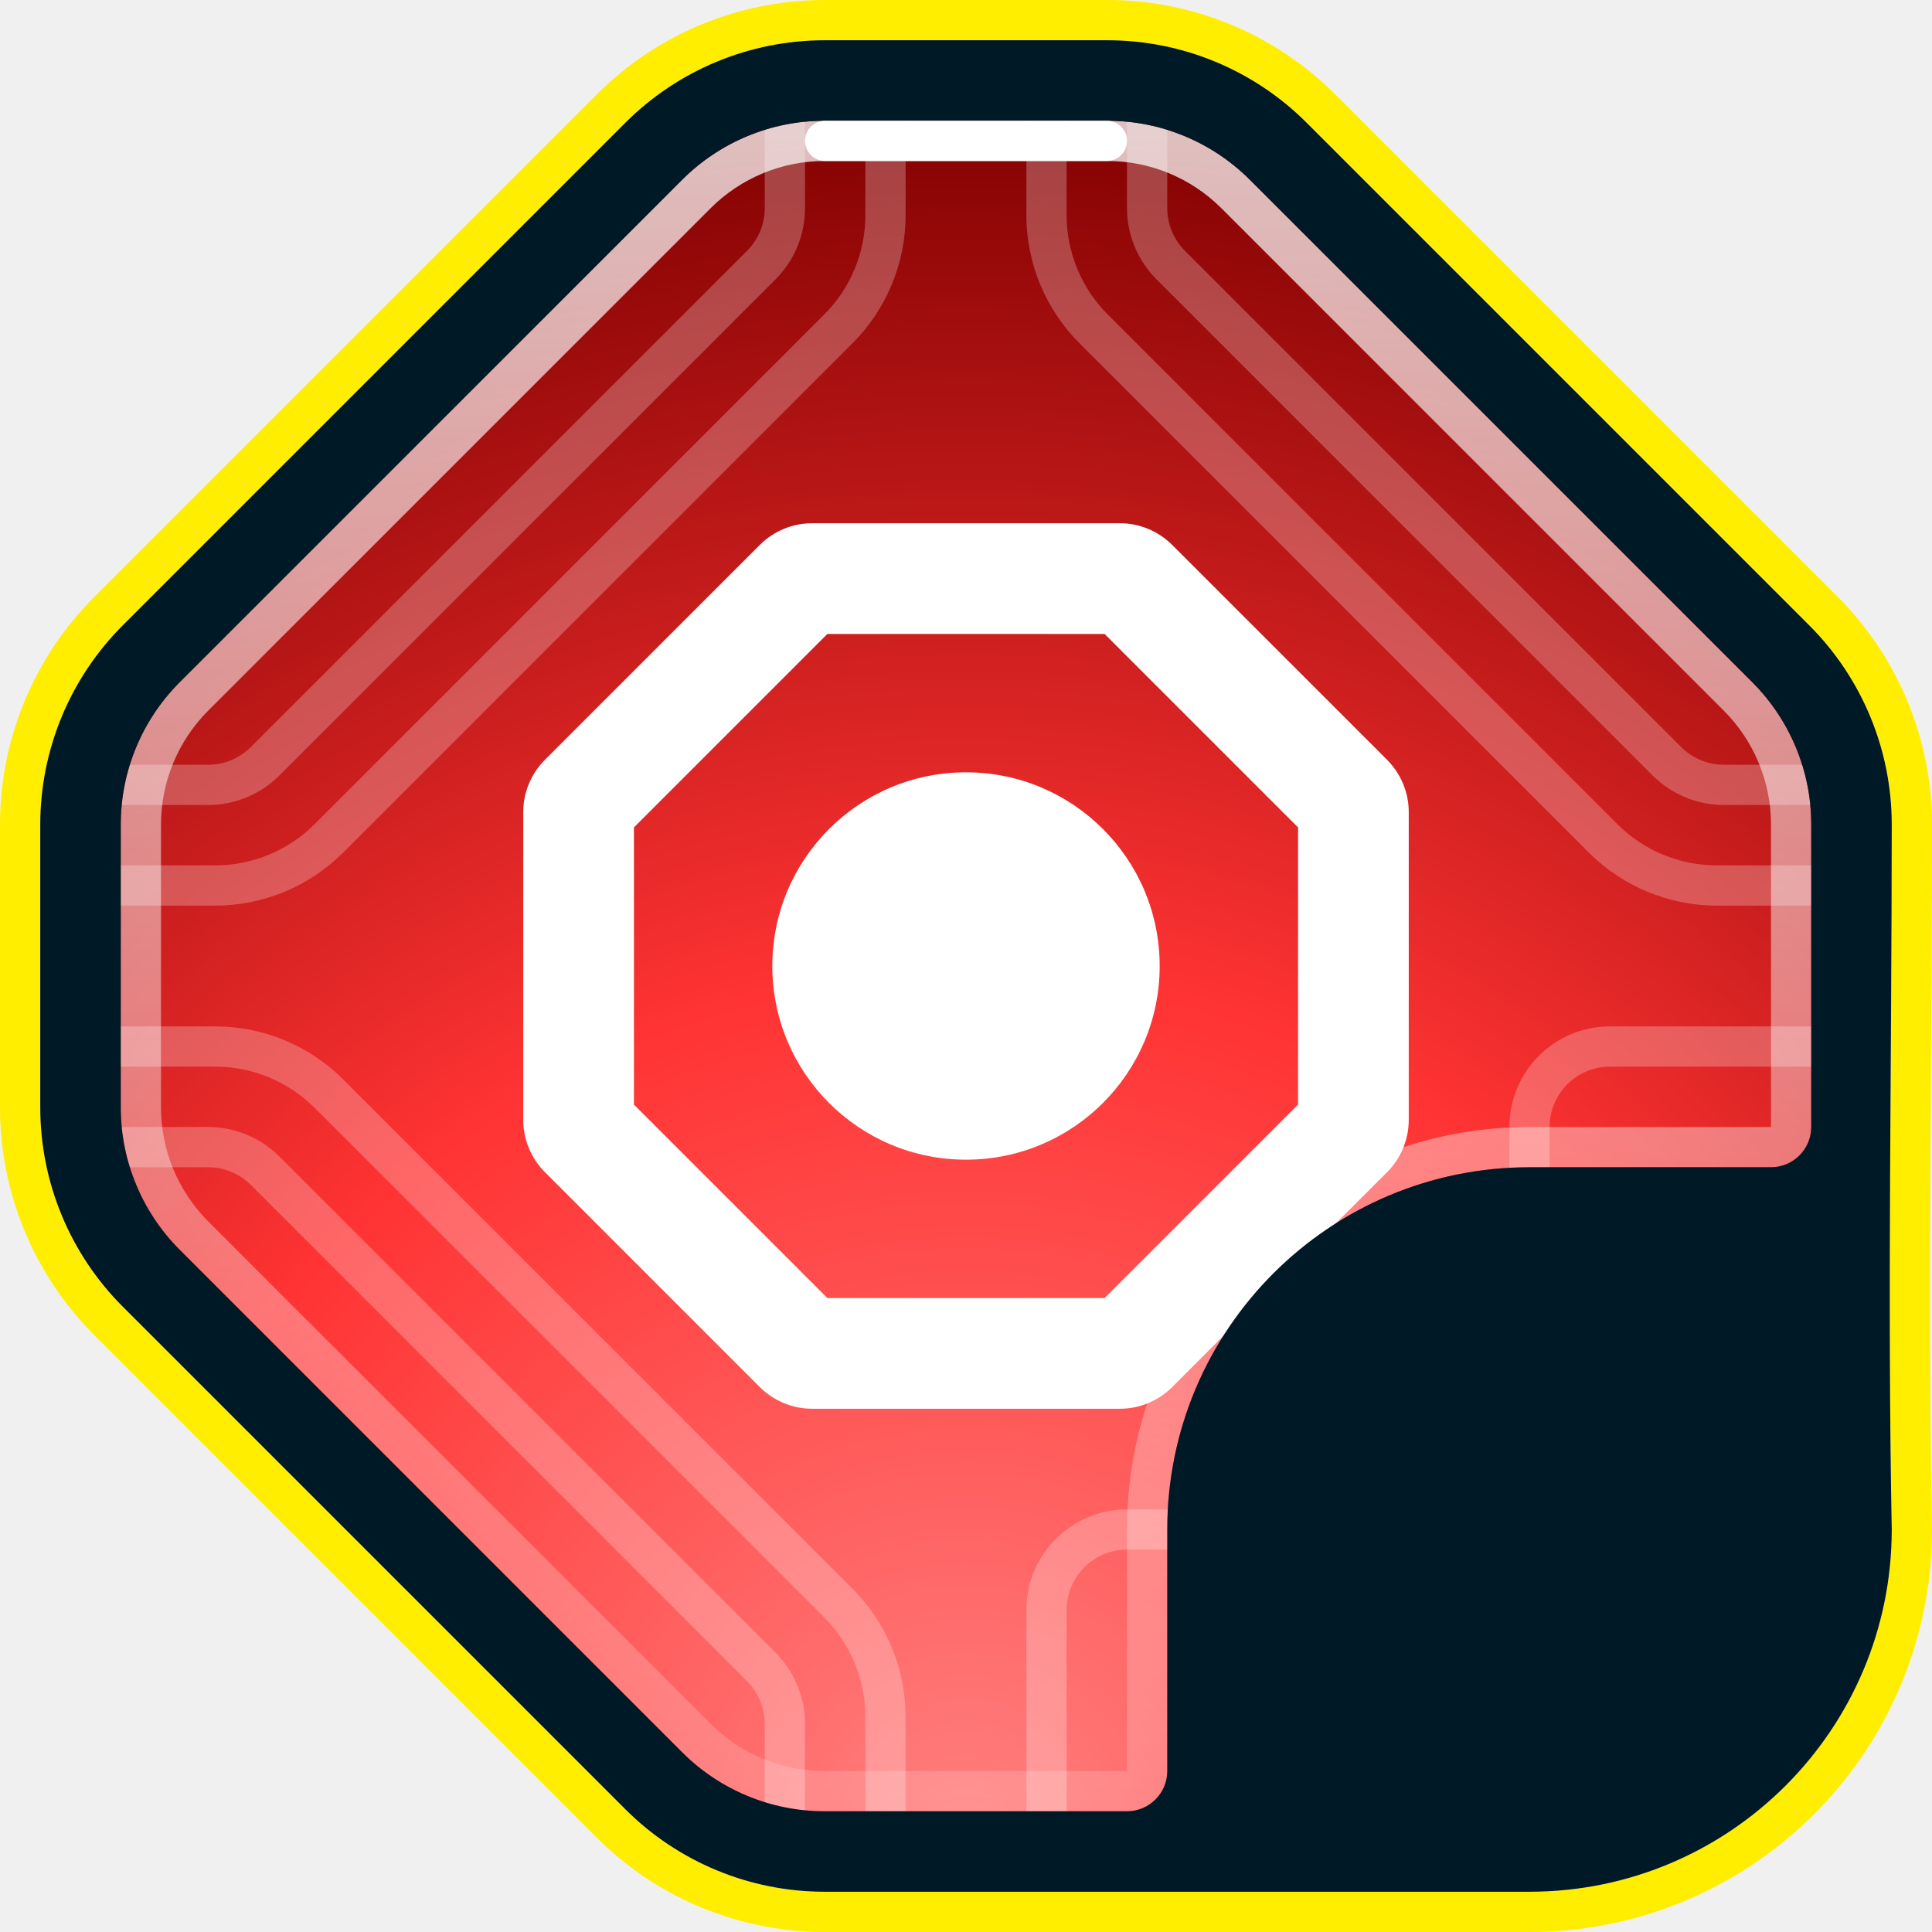
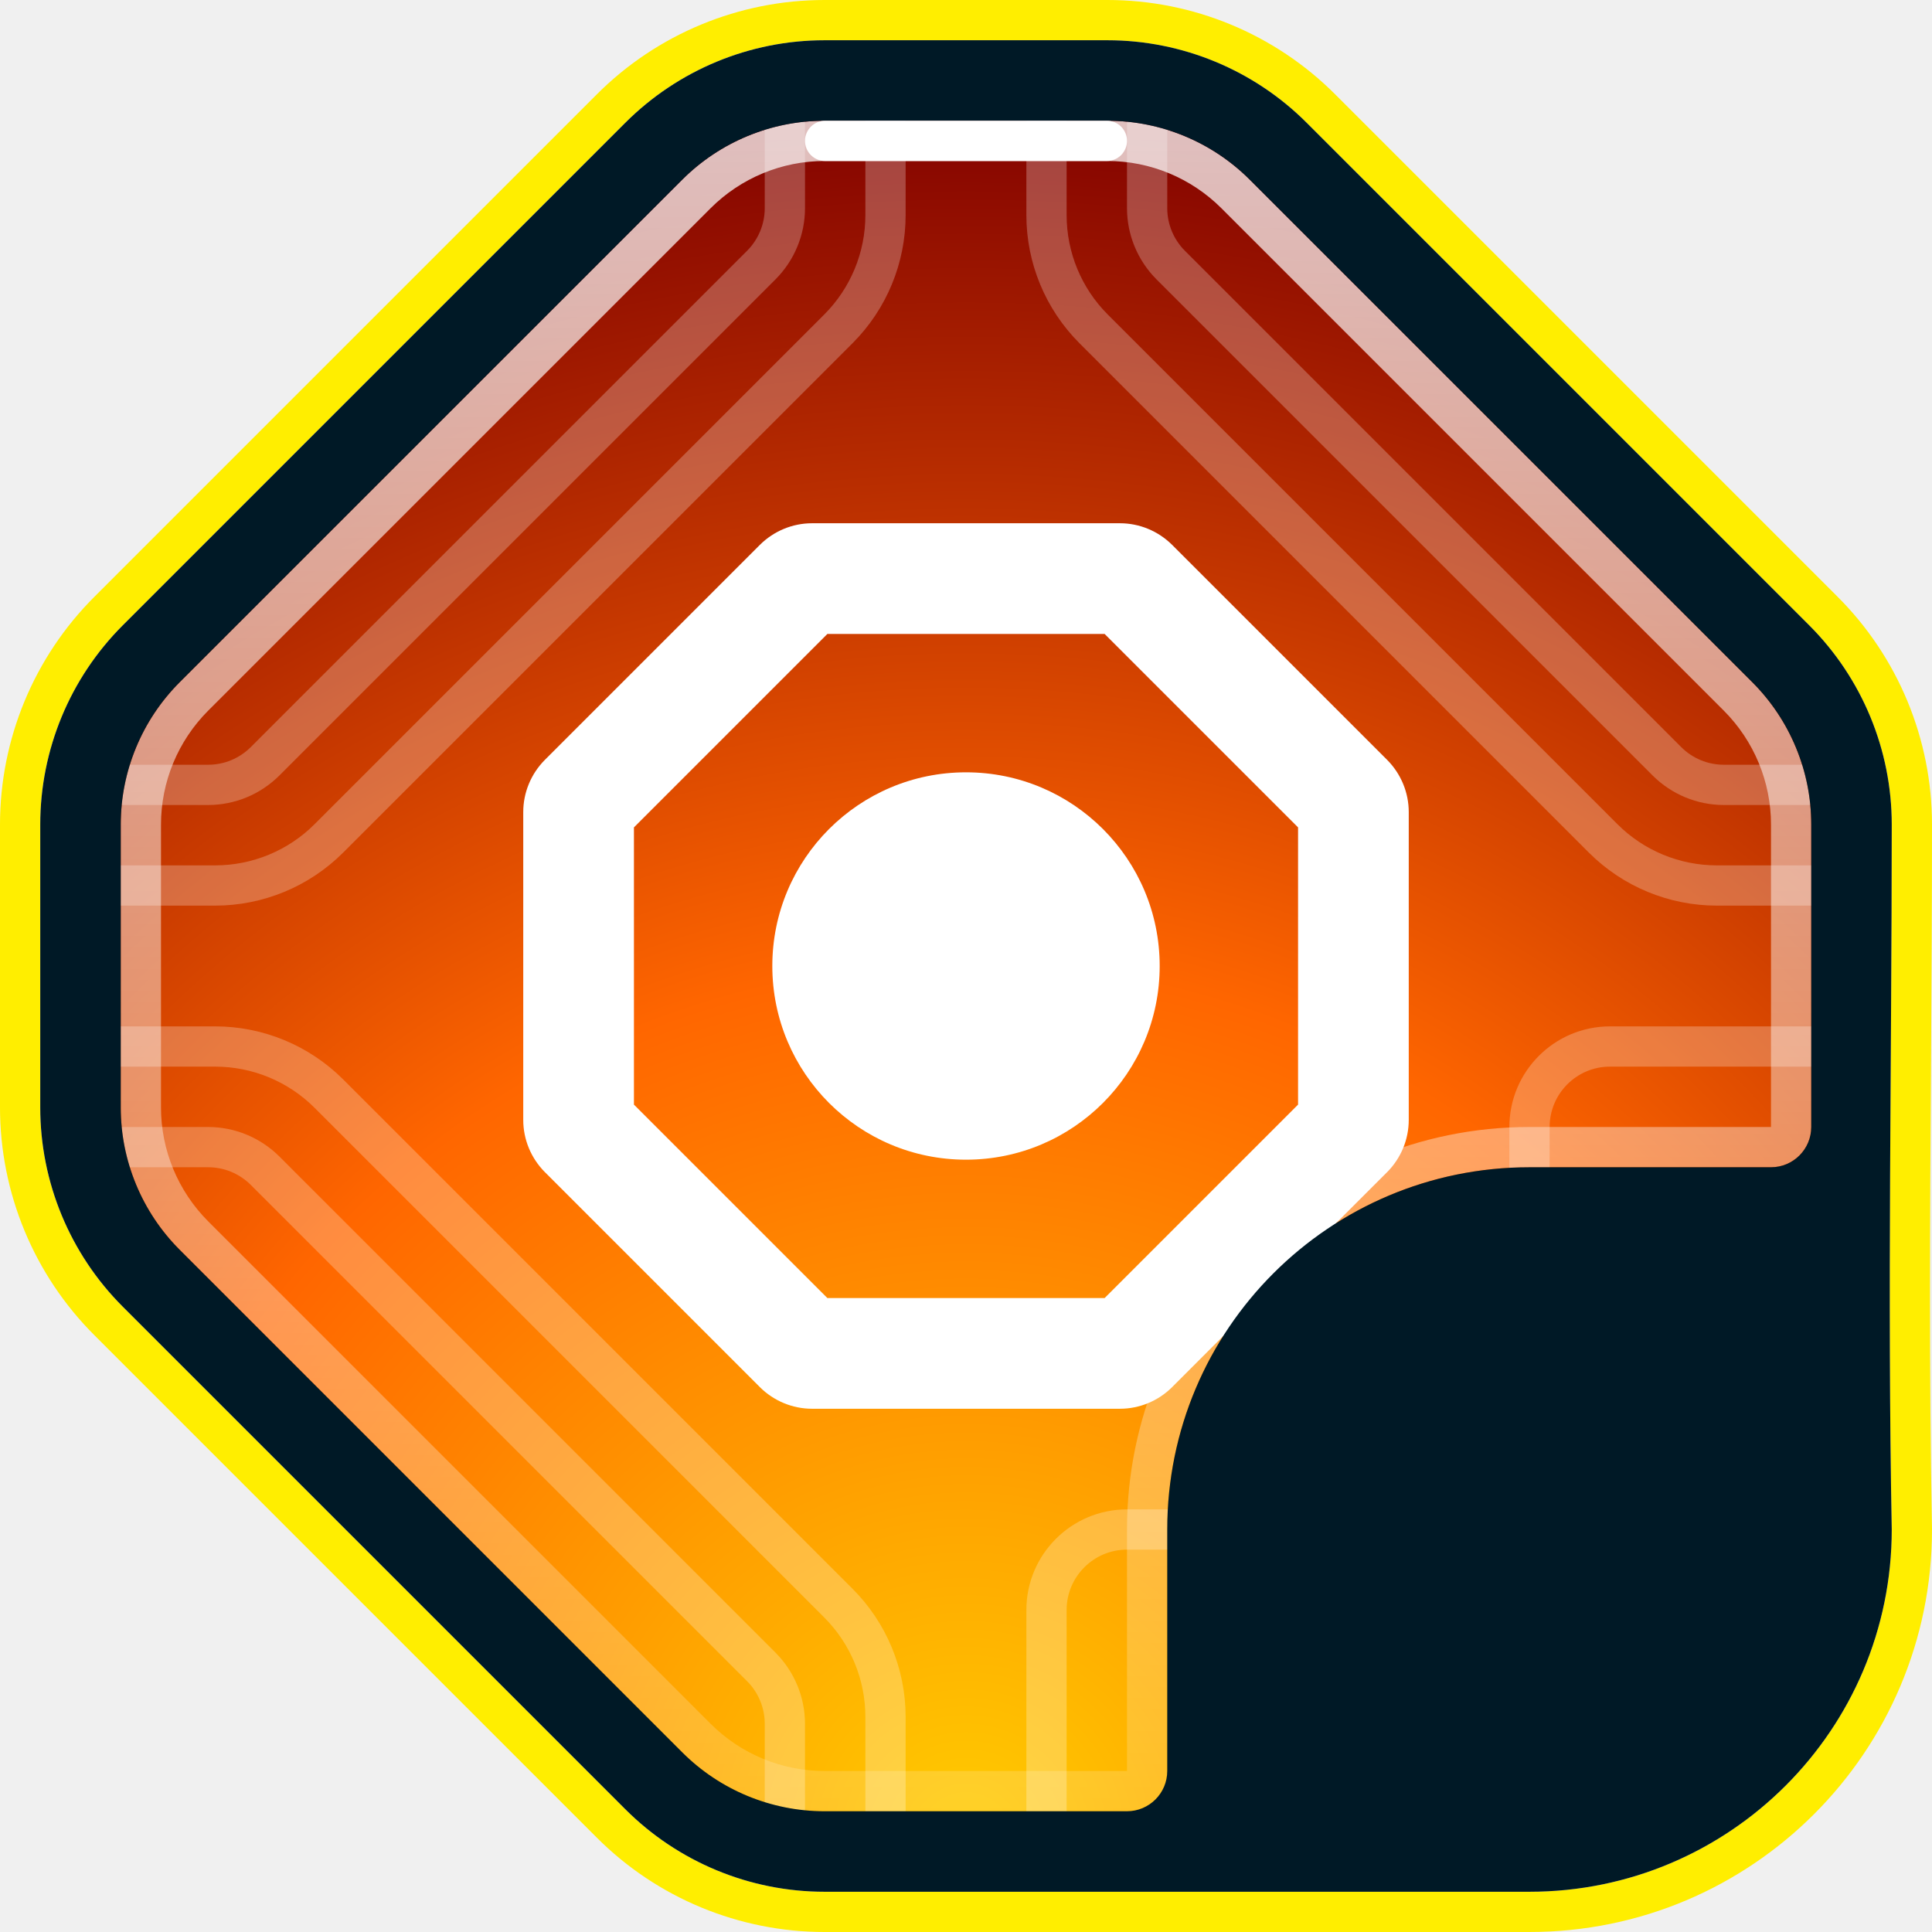
<svg xmlns="http://www.w3.org/2000/svg" width="24" height="24" viewBox="0 0 24 24" fill="none">
  <path fill-rule="evenodd" clip-rule="evenodd" d="M24 19C24 21.761 21.761 24 19 24H10.243C9.182 24 8.164 23.579 7.414 22.828L1.172 16.586C0.421 15.836 0 14.818 0 13.757V10.243C0 9.182 0.421 8.164 1.172 7.414L7.414 1.172C8.164 0.421 9.182 0 10.243 0H13.757C14.818 0 15.836 0.421 16.586 1.172L22.828 7.414C23.579 8.164 24 9.182 24 10.243C24 11.222 23.994 12.198 23.988 13.173C23.975 15.116 23.963 17.052 24 18.991L24 19ZM23.5 19C23.463 17.055 23.475 15.108 23.488 13.161C23.494 12.188 23.5 11.215 23.5 10.243C23.5 9.314 23.131 8.424 22.475 7.768L16.232 1.525C15.576 0.869 14.686 0.5 13.757 0.5H10.243C9.314 0.5 8.424 0.869 7.768 1.525L1.525 7.768C0.869 8.424 0.5 9.314 0.5 10.243V13.757C0.5 14.686 0.869 15.576 1.525 16.232L7.768 22.475C8.424 23.131 9.314 23.5 10.243 23.5H19C21.485 23.5 23.5 21.485 23.5 19Z" fill="#FFEE00" />
  <path d="M8.121 1.879L1.879 8.121C1.316 8.684 1 9.447 1 10.243V13.757C1 14.553 1.316 15.316 1.879 15.879L8.121 22.121C8.684 22.684 9.447 23 10.243 23H13.757C14.553 23 15.316 22.684 15.879 22.121L22.121 15.879C22.684 15.316 23 14.553 23 13.757V10.243C23 9.447 22.684 8.684 22.121 8.121L15.879 1.879C15.316 1.316 14.553 1 13.757 1H10.243C9.447 1 8.684 1.316 8.121 1.879Z" fill="url(#paint0_radial_5931_37318)" />
  <path fill-rule="evenodd" clip-rule="evenodd" d="M10 1V2.586C10 2.917 9.868 3.235 9.634 3.47L3.47 9.634C3.235 9.868 2.917 10 2.586 10H1V9.5H2.586C2.785 9.5 2.975 9.421 3.116 9.28L9.28 3.116C9.421 2.975 9.5 2.785 9.5 2.586V1H10ZM14 1V2.586C14 2.917 14.132 3.235 14.366 3.47L20.53 9.634C20.765 9.868 21.083 10 21.414 10H23V9.5H21.414C21.215 9.5 21.024 9.421 20.884 9.28L14.72 3.116C14.579 2.975 14.5 2.785 14.5 2.586V1H14ZM10 21.414V23H9.5V21.414C9.5 21.215 9.421 21.024 9.28 20.884L3.116 14.72C2.975 14.579 2.785 14.5 2.586 14.5H1V14H2.586C2.917 14 3.235 14.132 3.47 14.366L9.634 20.53C9.868 20.765 10 21.083 10 21.414ZM11.25 1V2.672C11.25 3.268 11.013 3.841 10.591 4.263L4.263 10.591C3.841 11.013 3.268 11.25 2.672 11.25H1V10.75H2.672C3.136 10.75 3.581 10.566 3.909 10.237L10.237 3.909C10.566 3.581 10.75 3.136 10.75 2.672V1H11.25ZM12.75 2.672V1H13.25V2.672C13.25 3.136 13.434 3.581 13.763 3.909L20.091 10.237C20.419 10.566 20.864 10.75 21.328 10.75H23V11.25H21.328C20.732 11.25 20.159 11.013 19.737 10.591L13.409 4.263C12.987 3.841 12.75 3.268 12.75 2.672ZM11.25 23V21.328C11.25 20.732 11.013 20.159 10.591 19.737L4.263 13.409C3.841 12.987 3.268 12.75 2.672 12.75H1V13.25H2.672C3.136 13.25 3.581 13.434 3.909 13.763L10.237 20.091C10.566 20.419 10.75 20.864 10.75 21.328V23H11.25ZM12.75 20V23H13.25V20C13.25 19.586 13.586 19.25 14 19.25H15V18.75H14C13.31 18.75 12.75 19.31 12.75 20ZM20 12.75C19.31 12.75 18.75 13.31 18.75 14V15H19.25V14C19.25 13.586 19.586 13.25 20 13.25H23V12.75H20Z" fill="white" fill-opacity="0.25" />
  <path fill-rule="evenodd" clip-rule="evenodd" d="M10.243 2C9.712 2 9.204 2.211 8.828 2.586L2.586 8.828C2.211 9.204 2 9.712 2 10.243V13.757C2 14.288 2.211 14.796 2.586 15.172L8.828 21.414C9.204 21.789 9.712 22 10.243 22H14V19C14 16.239 16.239 14 19 14H22V10.243C22 9.712 21.789 9.204 21.414 8.828L15.172 2.586C14.796 2.211 14.288 2 13.757 2H10.243ZM10.243 1.5C9.58 1.5 8.944 1.763 8.475 2.232L2.232 8.475C1.763 8.944 1.5 9.58 1.5 10.243V13.757C1.5 14.42 1.763 15.056 2.232 15.525L8.475 21.768C8.944 22.237 9.58 22.5 10.243 22.5H14C14.276 22.5 14.5 22.276 14.5 22V19C14.5 16.515 16.515 14.5 19 14.5H22C22.276 14.5 22.5 14.276 22.5 14V10.243C22.5 9.58 22.237 8.944 21.768 8.475L15.525 2.232C15.056 1.763 14.42 1.5 13.757 1.5H10.243Z" fill="url(#paint1_linear_5931_37318)" />
  <g clip-path="url(#clip0_5931_37318)">
    <path d="M12 14.406C13.329 14.406 14.406 13.329 14.406 12C14.406 10.671 13.329 9.594 12 9.594C10.671 9.594 9.594 10.671 9.594 12C9.594 13.329 10.671 14.406 12 14.406Z" fill="white" />
    <path fill-rule="evenodd" clip-rule="evenodd" d="M9.44 6.768C9.612 6.597 9.845 6.5 10.088 6.5H13.912C14.155 6.5 14.388 6.597 14.56 6.768L17.232 9.44C17.403 9.612 17.5 9.845 17.5 10.088V13.912C17.5 14.155 17.403 14.388 17.232 14.56L14.56 17.232C14.388 17.403 14.155 17.5 13.912 17.5H10.088C9.845 17.5 9.612 17.403 9.44 17.232L6.768 14.56C6.597 14.388 6.5 14.155 6.5 13.912V10.088C6.5 9.845 6.597 9.612 6.768 9.44L9.44 6.768ZM7.875 13.722V10.278L10.278 7.875H13.722L16.125 10.278V13.722L13.722 16.125H10.278L7.875 13.722Z" fill="white" />
  </g>
  <path fill-rule="evenodd" clip-rule="evenodd" d="M10.243 23.5C9.314 23.5 8.424 23.131 7.768 22.475L1.525 16.232C0.869 15.576 0.5 14.686 0.5 13.757V10.243C0.5 9.314 0.869 8.424 1.525 7.768L7.768 1.525C8.424 0.869 9.314 0.5 10.243 0.5H13.757C14.686 0.5 15.576 0.869 16.232 1.525L22.475 7.768C23.131 8.424 23.5 9.314 23.5 10.243C23.5 13.161 23.445 16.083 23.5 19C23.5 21.485 21.485 23.5 19 23.5C15.979 23.5 13.28 23.5 10.243 23.5ZM8.475 2.232C8.944 1.763 9.58 1.5 10.243 1.5H13.757C14.42 1.5 15.056 1.763 15.525 2.232L21.768 8.475C22.237 8.944 22.5 9.58 22.5 10.243V14C22.5 14.276 22.276 14.5 22 14.5H19C16.515 14.5 14.5 16.515 14.5 19V22C14.5 22.276 14.276 22.5 14 22.5H10.243C9.58 22.5 8.944 22.237 8.475 21.768L2.232 15.525C1.763 15.056 1.5 14.42 1.5 13.757V10.243C1.5 9.58 1.763 8.944 2.232 8.475L8.475 2.232Z" fill="#001926" />
  <rect x="10" y="1.5" width="4" height="0.5" rx="0.25" fill="white" />
  <defs>
    <radialGradient id="paint0_radial_5931_37318" cx="0" cy="0" r="1" gradientUnits="userSpaceOnUse" gradientTransform="translate(12 23) rotate(-90) scale(22)">
-       <stop stop-color="#FF8080" />
-       <stop offset="0.496" stop-color="#FF3333" />
+       <stop stop-color="#FFCC00" />
+       <stop offset="0.5" stop-color="#FF6600" />
      <stop offset="1" stop-color="#800000" />
    </radialGradient>
    <linearGradient id="paint1_linear_5931_37318" x1="12" y1="1.5" x2="12" y2="22.5" gradientUnits="userSpaceOnUse">
      <stop stop-color="white" stop-opacity="0.75" />
      <stop offset="1" stop-color="white" stop-opacity="0.15" />
    </linearGradient>
    <clipPath id="clip0_5931_37318">
      <rect width="11" height="11" fill="white" transform="translate(6.5 6.5)" />
    </clipPath>
  </defs>
</svg>
